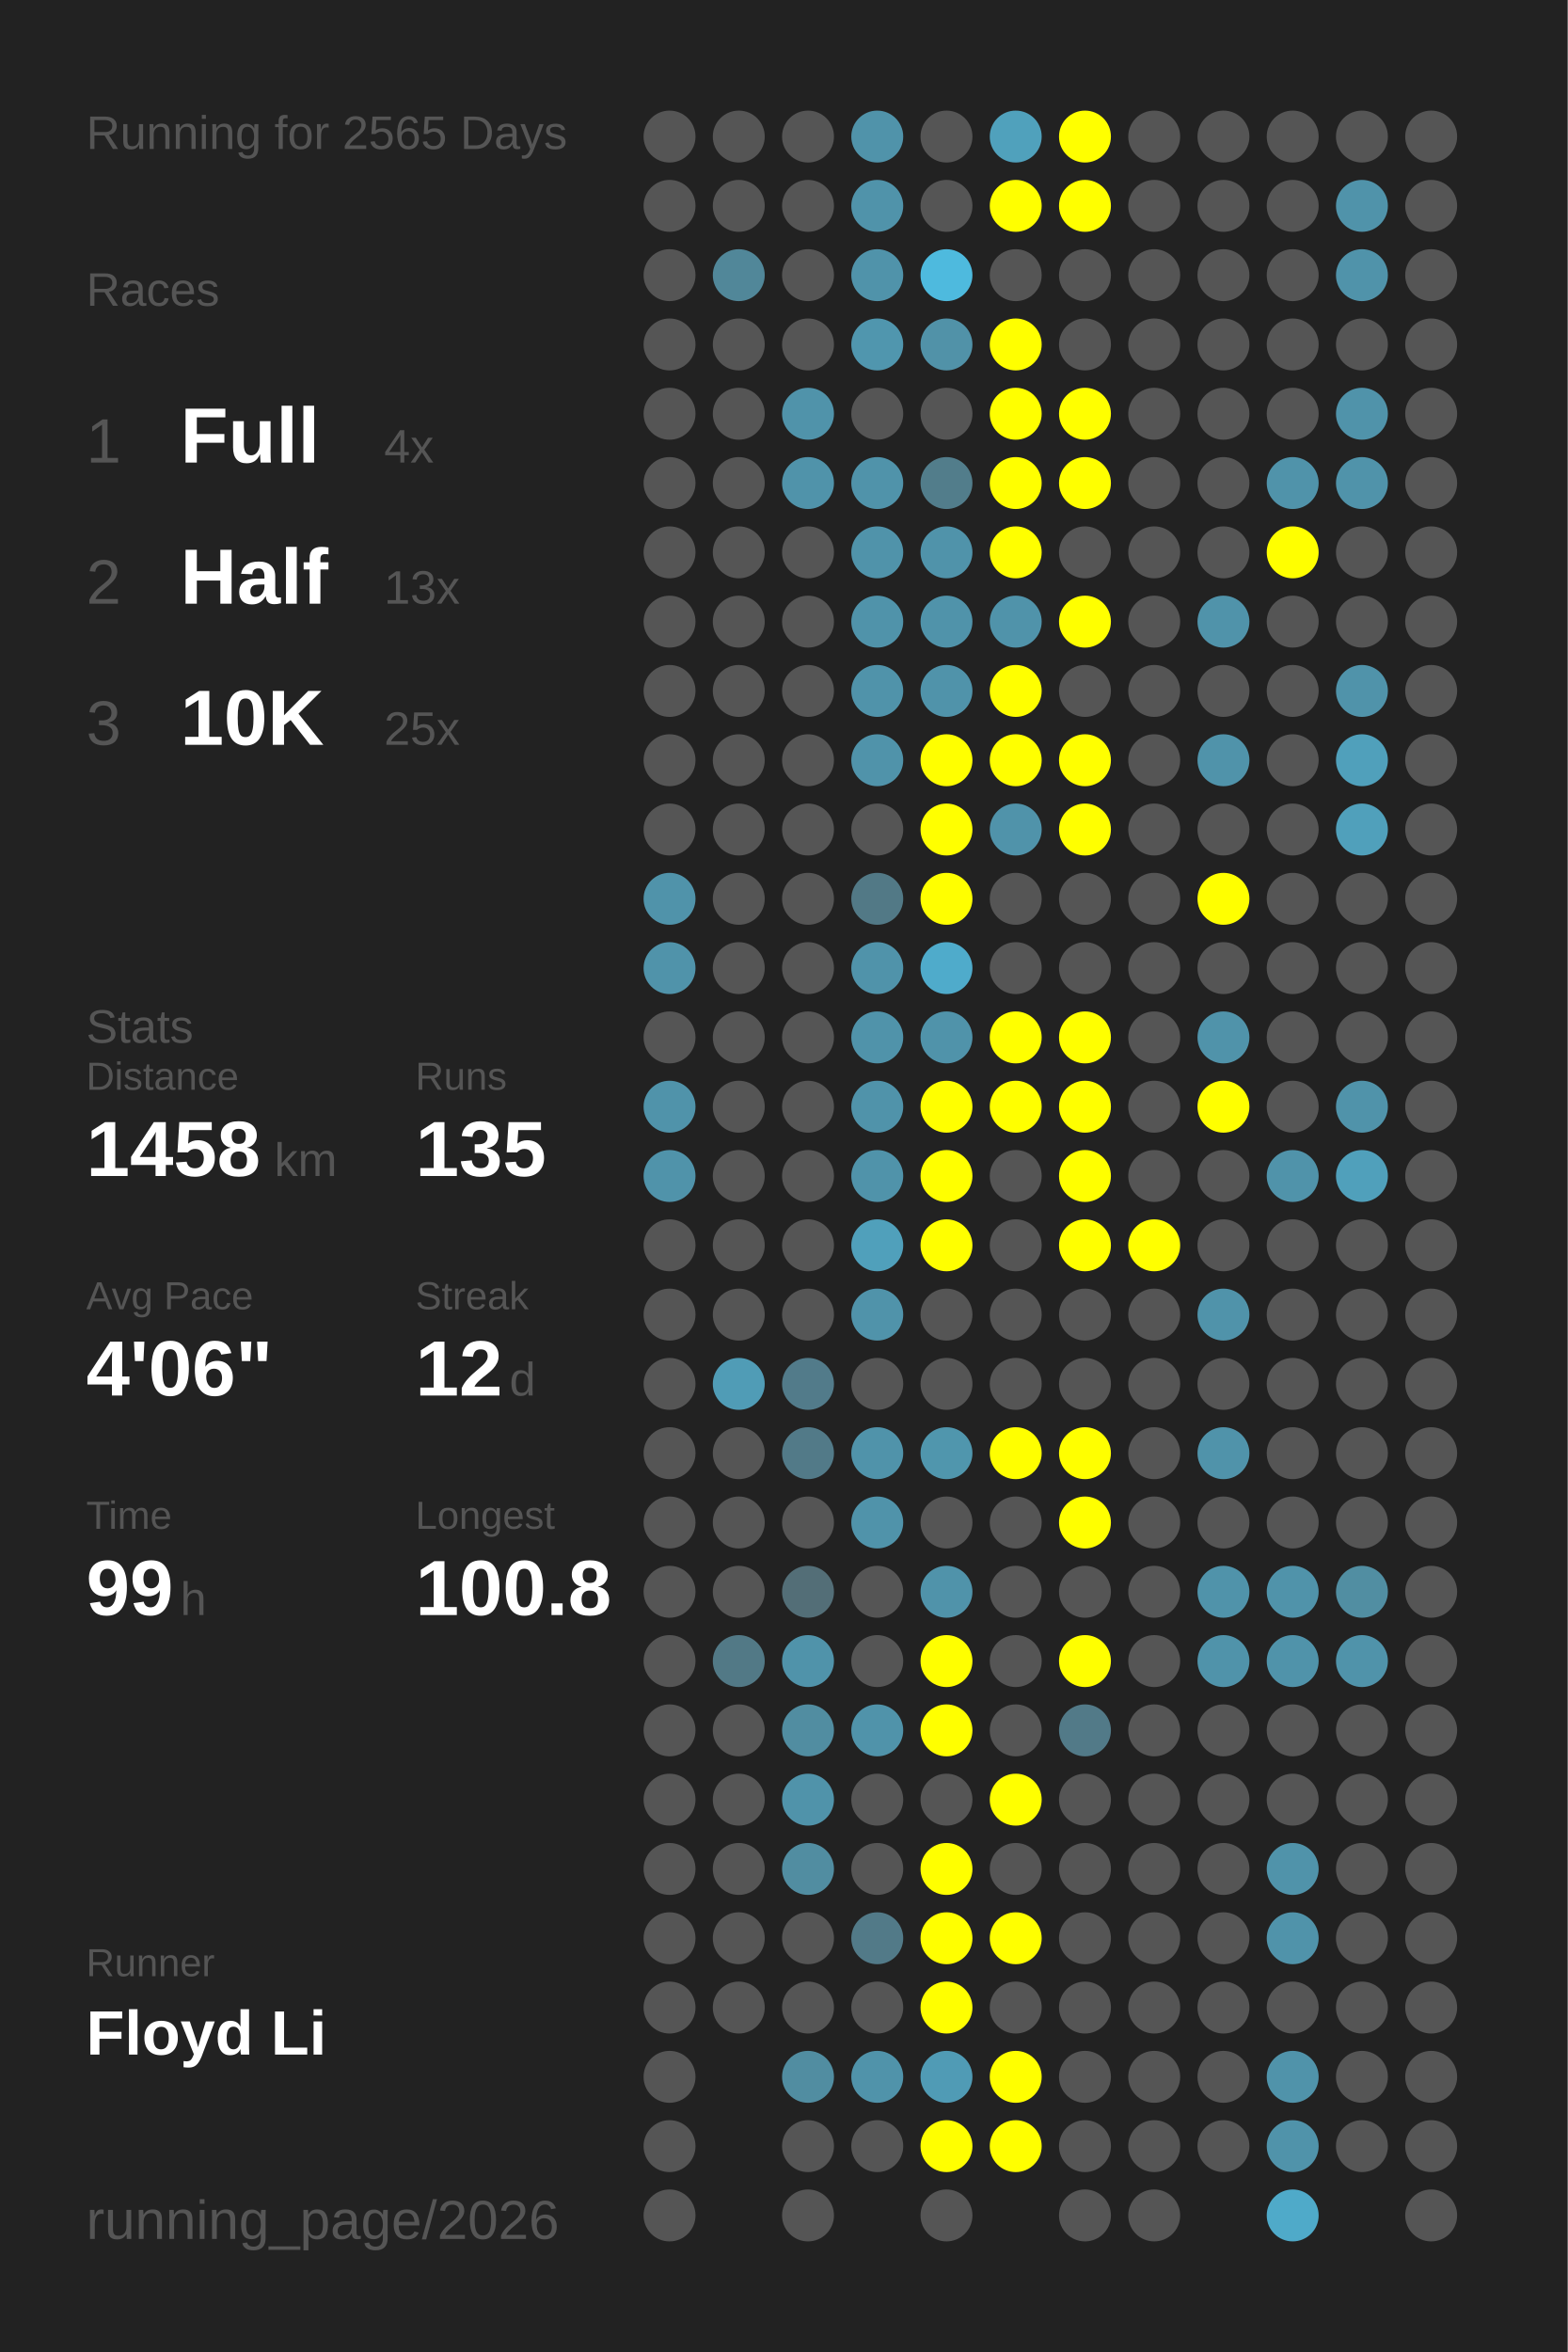
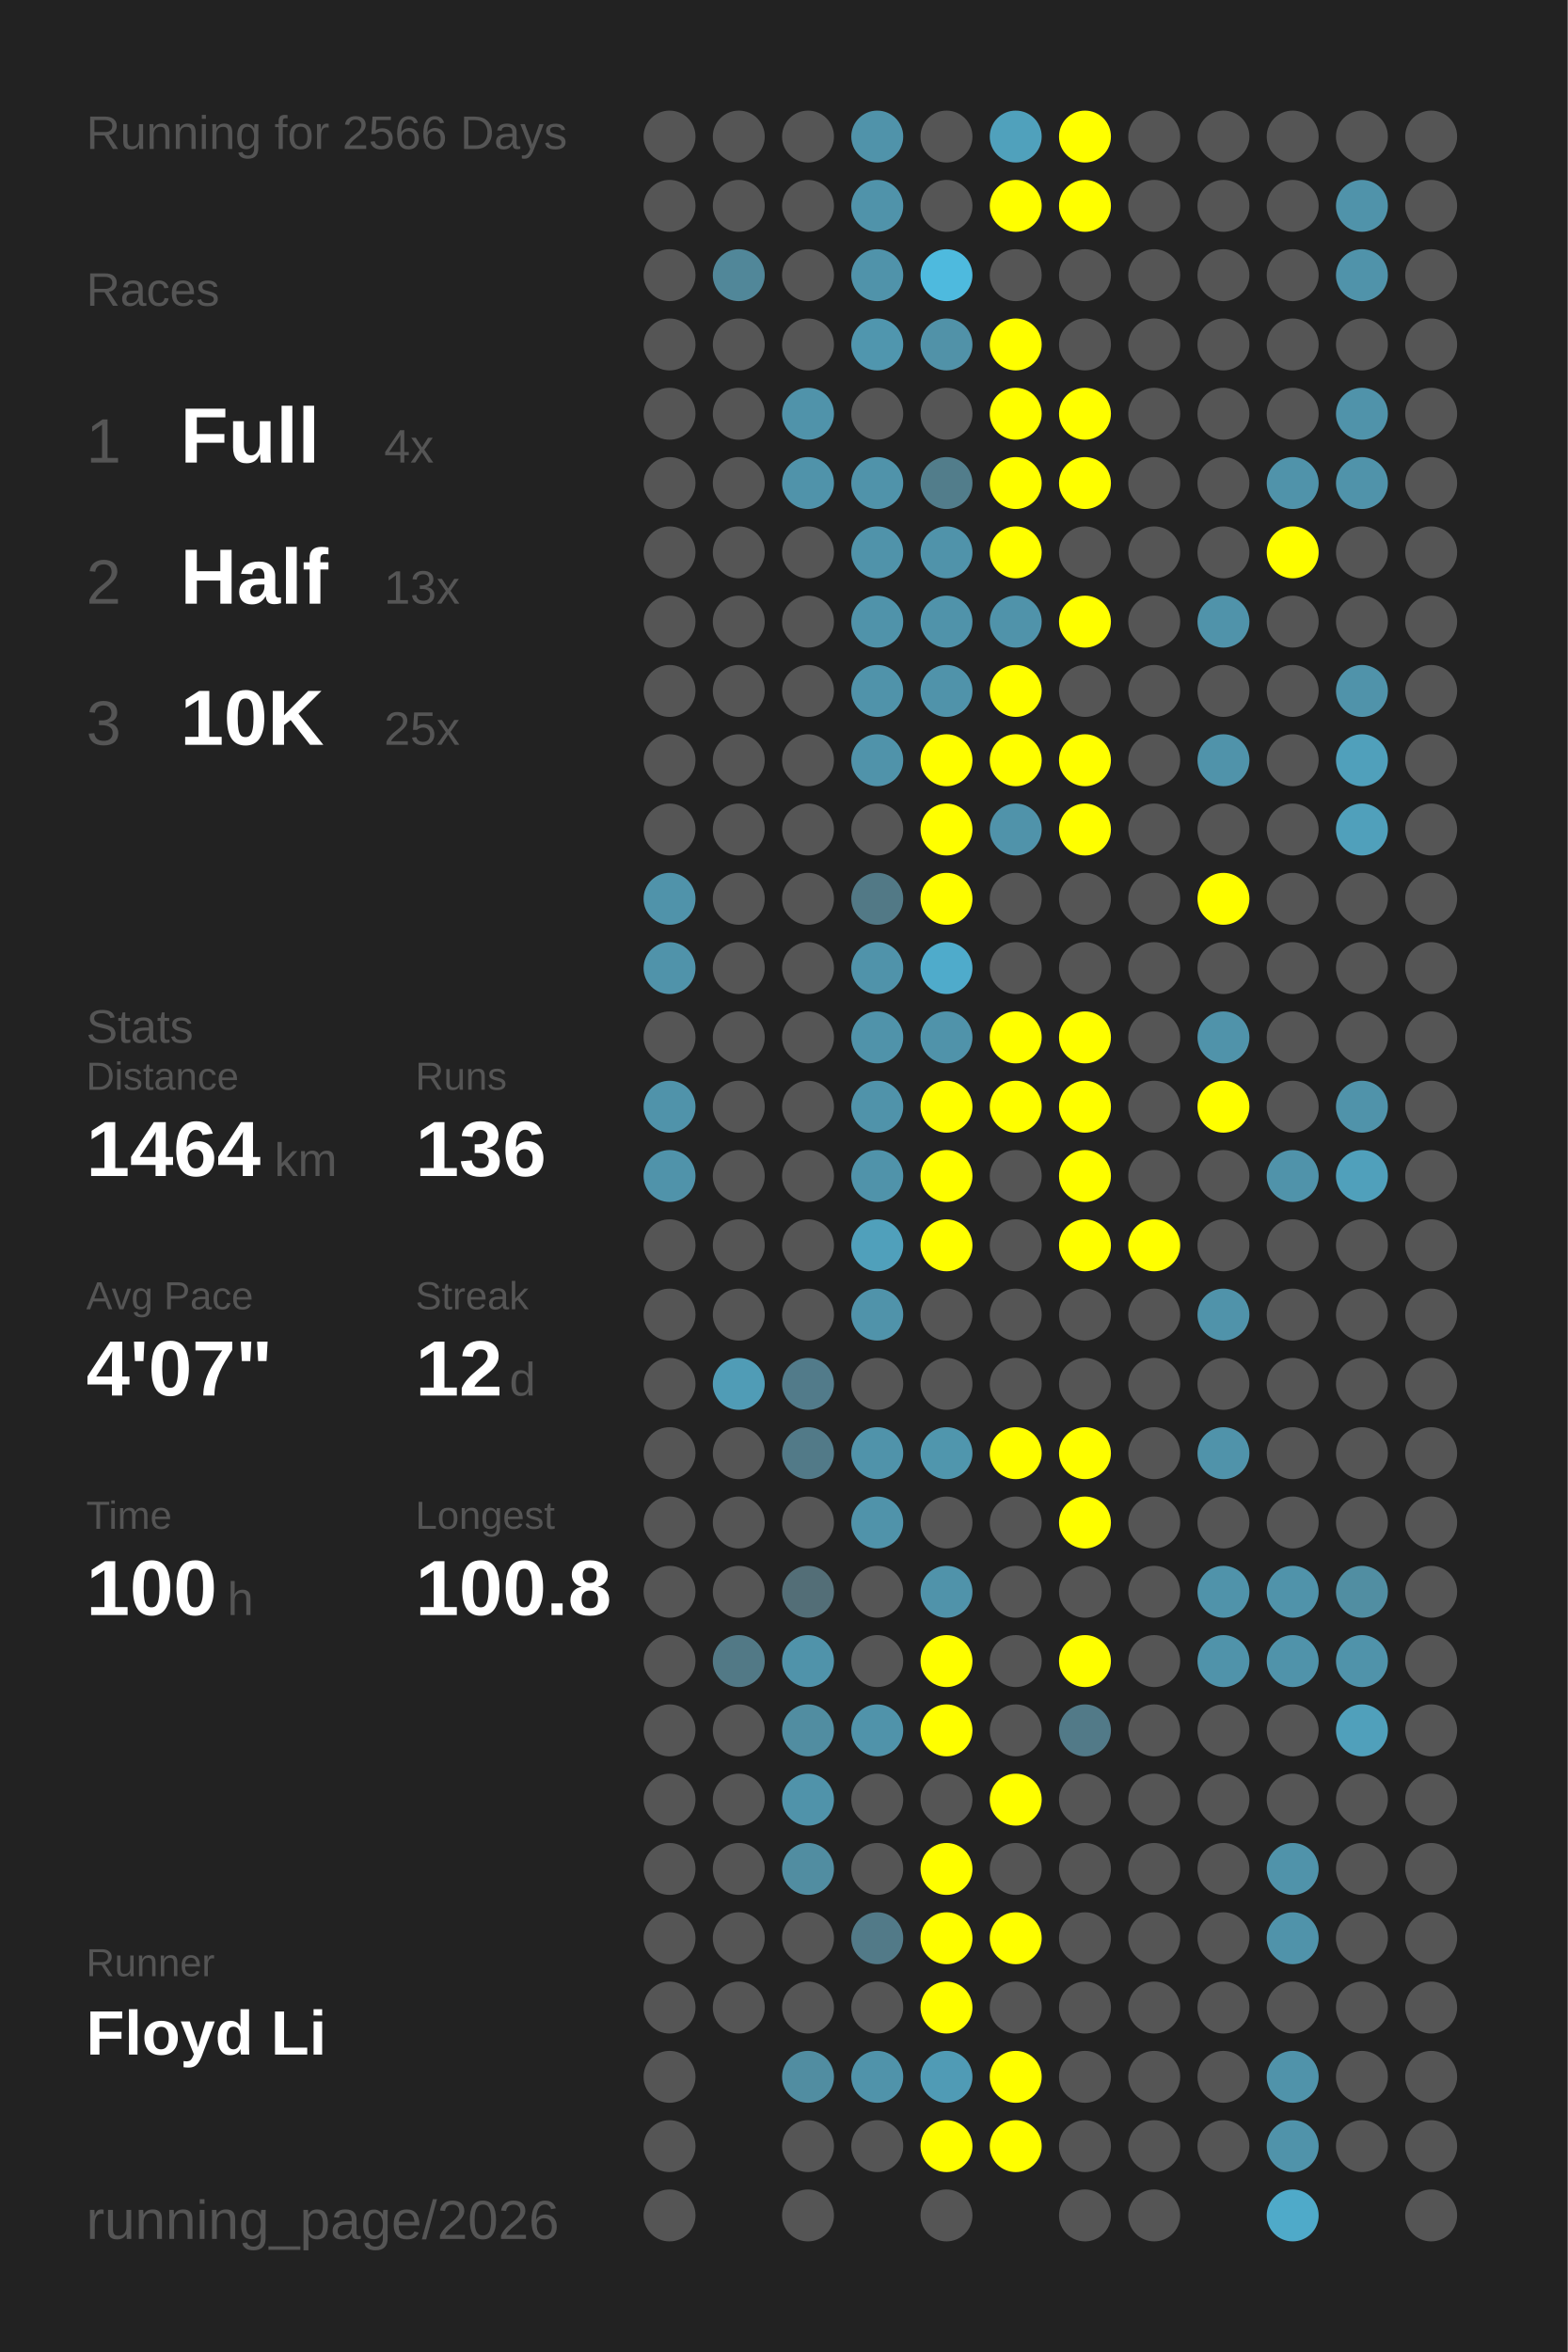
<svg xmlns="http://www.w3.org/2000/svg" baseProfile="full" height="300mm" version="1.1" viewBox="0,0,200,300" width="200mm">
  <defs />
  <rect fill="#222222" height="300" width="200" x="0" y="0" />
-   <text fill="#555555" style="font-size:6px; font-family:Arial;" x="11" y="19">Running for 2565 Days</text>
+   <text fill="#555555" style="font-size:6px; font-family:Arial;" x="11" y="19">Running for 2566 Days</text>
  <text fill="#555555" style="font-size:6px; font-family:Arial;" x="11" y="39">Races</text>
  <text fill="#555555" style="font-size:8px; font-family:Arial;" x="11" y="59">1</text>
  <text fill="#FFFFFF" style="font-size:10px; font-family:Arial; font-weight:bold;" x="23" y="59">Full</text>
  <text fill="#555555" style="font-size:6px; font-family:Arial;" x="49" y="59">4x</text>
  <text fill="#555555" style="font-size:8px; font-family:Arial;" x="11" y="77">2</text>
  <text fill="#FFFFFF" style="font-size:10px; font-family:Arial; font-weight:bold;" x="23" y="77">Half</text>
  <text fill="#555555" style="font-size:6px; font-family:Arial;" x="49" y="77">13x</text>
  <text fill="#555555" style="font-size:8px; font-family:Arial;" x="11" y="95">3</text>
  <text fill="#FFFFFF" style="font-size:10px; font-family:Arial; font-weight:bold;" x="23" y="95">10K</text>
  <text fill="#555555" style="font-size:6px; font-family:Arial;" x="49" y="95">25x</text>
  <text fill="#555555" style="font-size:6px; font-family:Arial;" x="11" y="133">Stats</text>
  <text fill="#555555" style="font-size:5px; font-family:Arial;" x="11" y="139">Distance</text>
-   <text fill="#FFFFFF" style="font-size:10px; font-family:Arial; font-weight:bold;" x="11" y="150">1458</text>
+   <text fill="#FFFFFF" style="font-size:10px; font-family:Arial; font-weight:bold;" x="11" y="150">1464</text>
  <text fill="#555555" style="font-size:6px; font-family:Arial;" x="35" y="150">km</text>
  <text fill="#555555" style="font-size:5px; font-family:Arial;" x="53" y="139">Runs</text>
-   <text fill="#FFFFFF" style="font-size:10px; font-family:Arial; font-weight:bold;" x="53" y="150">135</text>
+   <text fill="#FFFFFF" style="font-size:10px; font-family:Arial; font-weight:bold;" x="53" y="150">136</text>
  <text fill="#555555" style="font-size:5px; font-family:Arial;" x="11" y="167">Avg Pace</text>
-   <text fill="#FFFFFF" style="font-size:10px; font-family:Arial; font-weight:bold;" x="11" y="178">4'06"</text>
+   <text fill="#FFFFFF" style="font-size:10px; font-family:Arial; font-weight:bold;" x="11" y="178">4'07"</text>
  <text fill="#555555" style="font-size:5px; font-family:Arial;" x="53" y="167">Streak</text>
  <text fill="#FFFFFF" style="font-size:10px; font-family:Arial; font-weight:bold;" x="53" y="178">12</text>
  <text fill="#555555" style="font-size:6px; font-family:Arial;" x="65" y="178">d</text>
  <text fill="#555555" style="font-size:5px; font-family:Arial;" x="11" y="195">Time</text>
-   <text fill="#FFFFFF" style="font-size:10px; font-family:Arial; font-weight:bold;" x="11" y="206">99</text>
-   <text fill="#555555" style="font-size:6px; font-family:Arial;" x="23" y="206">h</text>
+   <text fill="#FFFFFF" style="font-size:10px; font-family:Arial; font-weight:bold;" x="11" y="206">100</text>
+   <text fill="#555555" style="font-size:6px; font-family:Arial;" x="29" y="206">h</text>
  <text fill="#555555" style="font-size:5px; font-family:Arial;" x="53" y="195">Longest</text>
  <text fill="#FFFFFF" style="font-size:10px; font-family:Arial; font-weight:bold;" x="53" y="206">100.8</text>
  <text fill="#555555" style="font-size:5px; font-family:Arial;" x="11" y="252.065">Runner</text>
  <text fill="#FFFFFF" style="font-size:8px; font-family:Arial; font-weight:bold;" x="11" y="262.065">Floyd Li</text>
  <text fill="#555555" style="font-size:7px; font-family:Arial;" x="11" y="285.581">running_page/2026</text>
  <circle cx="85.417" cy="17.419" fill="#555555" r="3.312" />
  <circle cx="85.417" cy="26.258" fill="#555555" r="3.312" />
  <circle cx="85.417" cy="35.097" fill="#555555" r="3.312" />
  <circle cx="85.417" cy="43.935" fill="#555555" r="3.312" />
  <circle cx="85.417" cy="52.774" fill="#555555" r="3.312" />
  <circle cx="85.417" cy="61.613" fill="#555555" r="3.312" />
  <circle cx="85.417" cy="70.452" fill="#555555" r="3.312" />
  <circle cx="85.417" cy="79.29" fill="#555555" r="3.312" />
  <circle cx="85.417" cy="88.129" fill="#555555" r="3.312" />
  <circle cx="85.417" cy="96.968" fill="#555555" r="3.312" />
  <circle cx="85.417" cy="105.806" fill="#555555" r="3.312" />
  <circle cx="85.417" cy="114.645" fill="#5093aa" r="3.312" />
  <circle cx="85.417" cy="123.484" fill="#5093aa" r="3.312" />
  <circle cx="85.417" cy="132.323" fill="#555555" r="3.312" />
  <circle cx="85.417" cy="141.161" fill="#5093aa" r="3.312" />
  <circle cx="85.417" cy="150" fill="#5093aa" r="3.312" />
  <circle cx="85.417" cy="158.839" fill="#555555" r="3.312" />
  <circle cx="85.417" cy="167.677" fill="#555555" r="3.312" />
  <circle cx="85.417" cy="176.516" fill="#555555" r="3.312" />
  <circle cx="85.417" cy="185.355" fill="#555555" r="3.312" />
  <circle cx="85.417" cy="194.194" fill="#555555" r="3.312" />
  <circle cx="85.417" cy="203.032" fill="#555555" r="3.312" />
  <circle cx="85.417" cy="211.871" fill="#555555" r="3.312" />
  <circle cx="85.417" cy="220.71" fill="#555555" r="3.312" />
  <circle cx="85.417" cy="229.548" fill="#555555" r="3.312" />
  <circle cx="85.417" cy="238.387" fill="#555555" r="3.312" />
  <circle cx="85.417" cy="247.226" fill="#555555" r="3.312" />
  <circle cx="85.417" cy="256.065" fill="#555555" r="3.312" />
  <circle cx="85.417" cy="264.903" fill="#555555" r="3.312" />
  <circle cx="85.417" cy="273.742" fill="#555555" r="3.312" />
  <circle cx="85.417" cy="282.581" fill="#555555" r="3.312" />
  <circle cx="94.25" cy="17.419" fill="#555555" r="3.312" />
  <circle cx="94.25" cy="26.258" fill="#555555" r="3.312" />
  <circle cx="94.25" cy="35.097" fill="#518799" r="3.312" />
  <circle cx="94.25" cy="43.935" fill="#555555" r="3.312" />
  <circle cx="94.25" cy="52.774" fill="#555555" r="3.312" />
  <circle cx="94.25" cy="61.613" fill="#555555" r="3.312" />
  <circle cx="94.25" cy="70.452" fill="#555555" r="3.312" />
  <circle cx="94.25" cy="79.29" fill="#555555" r="3.312" />
  <circle cx="94.25" cy="88.129" fill="#555555" r="3.312" />
  <circle cx="94.25" cy="96.968" fill="#555555" r="3.312" />
  <circle cx="94.25" cy="105.806" fill="#555555" r="3.312" />
  <circle cx="94.25" cy="114.645" fill="#555555" r="3.312" />
  <circle cx="94.25" cy="123.484" fill="#555555" r="3.312" />
  <circle cx="94.25" cy="132.323" fill="#555555" r="3.312" />
  <circle cx="94.25" cy="141.161" fill="#555555" r="3.312" />
  <circle cx="94.25" cy="150" fill="#555555" r="3.312" />
  <circle cx="94.25" cy="158.839" fill="#555555" r="3.312" />
  <circle cx="94.25" cy="167.677" fill="#555555" r="3.312" />
  <circle cx="94.25" cy="176.516" fill="#509cb6" r="3.312" />
  <circle cx="94.25" cy="185.355" fill="#555555" r="3.312" />
  <circle cx="94.25" cy="194.194" fill="#555555" r="3.312" />
  <circle cx="94.25" cy="203.032" fill="#555555" r="3.312" />
  <circle cx="94.25" cy="211.871" fill="#527986" r="3.312" />
  <circle cx="94.25" cy="220.71" fill="#555555" r="3.312" />
  <circle cx="94.25" cy="229.548" fill="#555555" r="3.312" />
  <circle cx="94.25" cy="238.387" fill="#555555" r="3.312" />
  <circle cx="94.25" cy="247.226" fill="#555555" r="3.312" />
  <circle cx="94.25" cy="256.065" fill="#555555" r="3.312" />
  <circle cx="103.083" cy="17.419" fill="#555555" r="3.312" />
  <circle cx="103.083" cy="26.258" fill="#555555" r="3.312" />
  <circle cx="103.083" cy="35.097" fill="#555555" r="3.312" />
  <circle cx="103.083" cy="43.935" fill="#555555" r="3.312" />
  <circle cx="103.083" cy="52.774" fill="#5093aa" r="3.312" />
  <circle cx="103.083" cy="61.613" fill="#5093aa" r="3.312" />
  <circle cx="103.083" cy="70.452" fill="#555555" r="3.312" />
  <circle cx="103.083" cy="79.29" fill="#555555" r="3.312" />
  <circle cx="103.083" cy="88.129" fill="#555555" r="3.312" />
  <circle cx="103.083" cy="96.968" fill="#555555" r="3.312" />
  <circle cx="103.083" cy="105.806" fill="#555555" r="3.312" />
  <circle cx="103.083" cy="114.645" fill="#555555" r="3.312" />
  <circle cx="103.083" cy="123.484" fill="#555555" r="3.312" />
  <circle cx="103.083" cy="132.323" fill="#555555" r="3.312" />
  <circle cx="103.083" cy="141.161" fill="#555555" r="3.312" />
  <circle cx="103.083" cy="150" fill="#555555" r="3.312" />
  <circle cx="103.083" cy="158.839" fill="#555555" r="3.312" />
  <circle cx="103.083" cy="167.677" fill="#555555" r="3.312" />
  <circle cx="103.083" cy="176.516" fill="#527b8a" r="3.312" />
  <circle cx="103.083" cy="185.355" fill="#527a88" r="3.312" />
  <circle cx="103.083" cy="194.194" fill="#555555" r="3.312" />
  <circle cx="103.083" cy="203.032" fill="#536e77" r="3.312" />
  <circle cx="103.083" cy="211.871" fill="#5093aa" r="3.312" />
  <circle cx="103.083" cy="220.71" fill="#518da1" r="3.312" />
  <circle cx="103.083" cy="229.548" fill="#5093aa" r="3.312" />
  <circle cx="103.083" cy="238.387" fill="#518da1" r="3.312" />
  <circle cx="103.083" cy="247.226" fill="#555555" r="3.312" />
  <circle cx="103.083" cy="256.065" fill="#555555" r="3.312" />
  <circle cx="103.083" cy="264.903" fill="#518da1" r="3.312" />
  <circle cx="103.083" cy="273.742" fill="#555555" r="3.312" />
  <circle cx="103.083" cy="282.581" fill="#555555" r="3.312" />
  <circle cx="111.917" cy="17.419" fill="#5093aa" r="3.312" />
  <circle cx="111.917" cy="26.258" fill="#5093aa" r="3.312" />
  <circle cx="111.917" cy="35.097" fill="#5093aa" r="3.312" />
  <circle cx="111.917" cy="43.935" fill="#5096ae" r="3.312" />
  <circle cx="111.917" cy="52.774" fill="#555555" r="3.312" />
  <circle cx="111.917" cy="61.613" fill="#5093aa" r="3.312" />
  <circle cx="111.917" cy="70.452" fill="#5093aa" r="3.312" />
  <circle cx="111.917" cy="79.29" fill="#5093aa" r="3.312" />
  <circle cx="111.917" cy="88.129" fill="#5093aa" r="3.312" />
  <circle cx="111.917" cy="96.968" fill="#5093aa" r="3.312" />
  <circle cx="111.917" cy="105.806" fill="#555555" r="3.312" />
  <circle cx="111.917" cy="114.645" fill="#527986" r="3.312" />
  <circle cx="111.917" cy="123.484" fill="#5093aa" r="3.312" />
  <circle cx="111.917" cy="132.323" fill="#5093aa" r="3.312" />
  <circle cx="111.917" cy="141.161" fill="#5093aa" r="3.312" />
  <circle cx="111.917" cy="150" fill="#5093aa" r="3.312" />
  <circle cx="111.917" cy="158.839" fill="#50a0bb" r="3.312" />
  <circle cx="111.917" cy="167.677" fill="#5093aa" r="3.312" />
  <circle cx="111.917" cy="176.516" fill="#555555" r="3.312" />
  <circle cx="111.917" cy="185.355" fill="#5093aa" r="3.312" />
  <circle cx="111.917" cy="194.194" fill="#5093aa" r="3.312" />
  <circle cx="111.917" cy="203.032" fill="#555555" r="3.312" />
  <circle cx="111.917" cy="211.871" fill="#555555" r="3.312" />
  <circle cx="111.917" cy="220.71" fill="#5093aa" r="3.312" />
  <circle cx="111.917" cy="229.548" fill="#555555" r="3.312" />
  <circle cx="111.917" cy="238.387" fill="#555555" r="3.312" />
  <circle cx="111.917" cy="247.226" fill="#527a88" r="3.312" />
  <circle cx="111.917" cy="256.065" fill="#555555" r="3.312" />
  <circle cx="111.917" cy="264.903" fill="#5093aa" r="3.312" />
  <circle cx="111.917" cy="273.742" fill="#555555" r="3.312" />
  <circle cx="120.75" cy="17.419" fill="#555555" r="3.312" />
  <circle cx="120.75" cy="26.258" fill="#555555" r="3.312" />
  <circle cx="120.75" cy="35.097" fill="#4ebade" r="3.312" />
  <circle cx="120.75" cy="43.935" fill="#5192a8" r="3.312" />
  <circle cx="120.75" cy="52.774" fill="#555555" r="3.312" />
  <circle cx="120.75" cy="61.613" fill="#527d8b" r="3.312" />
  <circle cx="120.75" cy="70.452" fill="#5093aa" r="3.312" />
  <circle cx="120.75" cy="79.29" fill="#5093aa" r="3.312" />
  <circle cx="120.75" cy="88.129" fill="#5093aa" r="3.312" />
  <circle cx="120.75" cy="96.968" fill="#FFFF00" r="3.312" />
  <circle cx="120.75" cy="105.806" fill="#FFFF00" r="3.312" />
  <circle cx="120.75" cy="114.645" fill="#FFFF00" r="3.312" />
  <circle cx="120.75" cy="123.484" fill="#4fabcb" r="3.312" />
  <circle cx="120.75" cy="132.323" fill="#5093aa" r="3.312" />
  <circle cx="120.75" cy="141.161" fill="#FFFF00" r="3.312" />
  <circle cx="120.75" cy="150" fill="#FFFF00" r="3.312" />
  <circle cx="120.75" cy="158.839" fill="#FFFF00" r="3.312" />
  <circle cx="120.75" cy="167.677" fill="#555555" r="3.312" />
  <circle cx="120.75" cy="176.516" fill="#555555" r="3.312" />
  <circle cx="120.75" cy="185.355" fill="#5096ad" r="3.312" />
  <circle cx="120.75" cy="194.194" fill="#555555" r="3.312" />
  <circle cx="120.75" cy="203.032" fill="#5093aa" r="3.312" />
  <circle cx="120.75" cy="211.871" fill="#FFFF00" r="3.312" />
  <circle cx="120.75" cy="220.71" fill="#FFFF00" r="3.312" />
  <circle cx="120.75" cy="229.548" fill="#555555" r="3.312" />
  <circle cx="120.75" cy="238.387" fill="#FFFF00" r="3.312" />
  <circle cx="120.75" cy="247.226" fill="#FFFF00" r="3.312" />
  <circle cx="120.75" cy="256.065" fill="#FFFF00" r="3.312" />
  <circle cx="120.75" cy="264.903" fill="#509bb5" r="3.312" />
  <circle cx="120.75" cy="273.742" fill="#FFFF00" r="3.312" />
  <circle cx="120.75" cy="282.581" fill="#555555" r="3.312" />
  <circle cx="129.583" cy="17.419" fill="#50a1bc" r="3.312" />
  <circle cx="129.583" cy="26.258" fill="#FFFF00" r="3.312" />
  <circle cx="129.583" cy="35.097" fill="#555555" r="3.312" />
  <circle cx="129.583" cy="43.935" fill="#FFFF00" r="3.312" />
  <circle cx="129.583" cy="52.774" fill="#FFFF00" r="3.312" />
  <circle cx="129.583" cy="61.613" fill="#FFFF00" r="3.312" />
  <circle cx="129.583" cy="70.452" fill="#FFFF00" r="3.312" />
  <circle cx="129.583" cy="79.29" fill="#5093aa" r="3.312" />
  <circle cx="129.583" cy="88.129" fill="#FFFF00" r="3.312" />
  <circle cx="129.583" cy="96.968" fill="#FFFF00" r="3.312" />
  <circle cx="129.583" cy="105.806" fill="#5093aa" r="3.312" />
  <circle cx="129.583" cy="114.645" fill="#555555" r="3.312" />
  <circle cx="129.583" cy="123.484" fill="#555555" r="3.312" />
  <circle cx="129.583" cy="132.323" fill="#FFFF00" r="3.312" />
  <circle cx="129.583" cy="141.161" fill="#FFFF00" r="3.312" />
  <circle cx="129.583" cy="150" fill="#555555" r="3.312" />
  <circle cx="129.583" cy="158.839" fill="#555555" r="3.312" />
  <circle cx="129.583" cy="167.677" fill="#555555" r="3.312" />
  <circle cx="129.583" cy="176.516" fill="#555555" r="3.312" />
  <circle cx="129.583" cy="185.355" fill="#FFFF00" r="3.312" />
  <circle cx="129.583" cy="194.194" fill="#555555" r="3.312" />
  <circle cx="129.583" cy="203.032" fill="#555555" r="3.312" />
  <circle cx="129.583" cy="211.871" fill="#555555" r="3.312" />
  <circle cx="129.583" cy="220.71" fill="#555555" r="3.312" />
  <circle cx="129.583" cy="229.548" fill="#FFFF00" r="3.312" />
  <circle cx="129.583" cy="238.387" fill="#555555" r="3.312" />
  <circle cx="129.583" cy="247.226" fill="#FFFF00" r="3.312" />
  <circle cx="129.583" cy="256.065" fill="#555555" r="3.312" />
  <circle cx="129.583" cy="264.903" fill="#FFFF00" r="3.312" />
  <circle cx="129.583" cy="273.742" fill="#FFFF00" r="3.312" />
  <circle cx="138.417" cy="17.419" fill="#FFFF00" r="3.312" />
  <circle cx="138.417" cy="26.258" fill="#FFFF00" r="3.312" />
  <circle cx="138.417" cy="35.097" fill="#555555" r="3.312" />
  <circle cx="138.417" cy="43.935" fill="#555555" r="3.312" />
  <circle cx="138.417" cy="52.774" fill="#FFFF00" r="3.312" />
  <circle cx="138.417" cy="61.613" fill="#FFFF00" r="3.312" />
  <circle cx="138.417" cy="70.452" fill="#555555" r="3.312" />
  <circle cx="138.417" cy="79.29" fill="#FFFF00" r="3.312" />
  <circle cx="138.417" cy="88.129" fill="#555555" r="3.312" />
  <circle cx="138.417" cy="96.968" fill="#FFFF00" r="3.312" />
  <circle cx="138.417" cy="105.806" fill="#FFFF00" r="3.312" />
  <circle cx="138.417" cy="114.645" fill="#555555" r="3.312" />
  <circle cx="138.417" cy="123.484" fill="#555555" r="3.312" />
  <circle cx="138.417" cy="132.323" fill="#FFFF00" r="3.312" />
  <circle cx="138.417" cy="141.161" fill="#FFFF00" r="3.312" />
  <circle cx="138.417" cy="150" fill="#FFFF00" r="3.312" />
  <circle cx="138.417" cy="158.839" fill="#FFFF00" r="3.312" />
  <circle cx="138.417" cy="167.677" fill="#555555" r="3.312" />
  <circle cx="138.417" cy="176.516" fill="#555555" r="3.312" />
  <circle cx="138.417" cy="185.355" fill="#FFFF00" r="3.312" />
  <circle cx="138.417" cy="194.194" fill="#FFFF00" r="3.312" />
  <circle cx="138.417" cy="203.032" fill="#555555" r="3.312" />
  <circle cx="138.417" cy="211.871" fill="#FFFF00" r="3.312" />
  <circle cx="138.417" cy="220.71" fill="#527a88" r="3.312" />
  <circle cx="138.417" cy="229.548" fill="#555555" r="3.312" />
  <circle cx="138.417" cy="238.387" fill="#555555" r="3.312" />
  <circle cx="138.417" cy="247.226" fill="#555555" r="3.312" />
  <circle cx="138.417" cy="256.065" fill="#555555" r="3.312" />
  <circle cx="138.417" cy="264.903" fill="#555555" r="3.312" />
  <circle cx="138.417" cy="273.742" fill="#555555" r="3.312" />
  <circle cx="138.417" cy="282.581" fill="#555555" r="3.312" />
  <circle cx="147.25" cy="17.419" fill="#555555" r="3.312" />
  <circle cx="147.25" cy="26.258" fill="#555555" r="3.312" />
  <circle cx="147.25" cy="35.097" fill="#555555" r="3.312" />
  <circle cx="147.25" cy="43.935" fill="#555555" r="3.312" />
  <circle cx="147.25" cy="52.774" fill="#555555" r="3.312" />
  <circle cx="147.25" cy="61.613" fill="#555555" r="3.312" />
  <circle cx="147.25" cy="70.452" fill="#555555" r="3.312" />
  <circle cx="147.25" cy="79.29" fill="#555555" r="3.312" />
  <circle cx="147.25" cy="88.129" fill="#555555" r="3.312" />
  <circle cx="147.25" cy="96.968" fill="#555555" r="3.312" />
  <circle cx="147.25" cy="105.806" fill="#555555" r="3.312" />
  <circle cx="147.25" cy="114.645" fill="#555555" r="3.312" />
  <circle cx="147.25" cy="123.484" fill="#555555" r="3.312" />
  <circle cx="147.25" cy="132.323" fill="#555555" r="3.312" />
  <circle cx="147.25" cy="141.161" fill="#555555" r="3.312" />
  <circle cx="147.25" cy="150" fill="#555555" r="3.312" />
  <circle cx="147.25" cy="158.839" fill="#FFFF00" r="3.312" />
  <circle cx="147.25" cy="167.677" fill="#555555" r="3.312" />
  <circle cx="147.25" cy="176.516" fill="#555555" r="3.312" />
  <circle cx="147.25" cy="185.355" fill="#555555" r="3.312" />
  <circle cx="147.25" cy="194.194" fill="#555555" r="3.312" />
  <circle cx="147.25" cy="203.032" fill="#555555" r="3.312" />
  <circle cx="147.25" cy="211.871" fill="#555555" r="3.312" />
  <circle cx="147.25" cy="220.71" fill="#555555" r="3.312" />
  <circle cx="147.25" cy="229.548" fill="#555555" r="3.312" />
  <circle cx="147.25" cy="238.387" fill="#555555" r="3.312" />
  <circle cx="147.25" cy="247.226" fill="#555555" r="3.312" />
  <circle cx="147.25" cy="256.065" fill="#555555" r="3.312" />
  <circle cx="147.25" cy="264.903" fill="#555555" r="3.312" />
  <circle cx="147.25" cy="273.742" fill="#555555" r="3.312" />
  <circle cx="147.25" cy="282.581" fill="#555555" r="3.312" />
  <circle cx="156.083" cy="17.419" fill="#555555" r="3.312" />
  <circle cx="156.083" cy="26.258" fill="#555555" r="3.312" />
  <circle cx="156.083" cy="35.097" fill="#555555" r="3.312" />
  <circle cx="156.083" cy="43.935" fill="#555555" r="3.312" />
  <circle cx="156.083" cy="52.774" fill="#555555" r="3.312" />
  <circle cx="156.083" cy="61.613" fill="#555555" r="3.312" />
  <circle cx="156.083" cy="70.452" fill="#555555" r="3.312" />
  <circle cx="156.083" cy="79.29" fill="#5093aa" r="3.312" />
  <circle cx="156.083" cy="88.129" fill="#555555" r="3.312" />
  <circle cx="156.083" cy="96.968" fill="#5093aa" r="3.312" />
  <circle cx="156.083" cy="105.806" fill="#555555" r="3.312" />
  <circle cx="156.083" cy="114.645" fill="#FFFF00" r="3.312" />
  <circle cx="156.083" cy="123.484" fill="#555555" r="3.312" />
  <circle cx="156.083" cy="132.323" fill="#5093aa" r="3.312" />
  <circle cx="156.083" cy="141.161" fill="#FFFF00" r="3.312" />
  <circle cx="156.083" cy="150" fill="#555555" r="3.312" />
  <circle cx="156.083" cy="158.839" fill="#555555" r="3.312" />
  <circle cx="156.083" cy="167.677" fill="#5093aa" r="3.312" />
  <circle cx="156.083" cy="176.516" fill="#555555" r="3.312" />
  <circle cx="156.083" cy="185.355" fill="#5093aa" r="3.312" />
  <circle cx="156.083" cy="194.194" fill="#555555" r="3.312" />
  <circle cx="156.083" cy="203.032" fill="#5093aa" r="3.312" />
  <circle cx="156.083" cy="211.871" fill="#5093aa" r="3.312" />
  <circle cx="156.083" cy="220.71" fill="#555555" r="3.312" />
  <circle cx="156.083" cy="229.548" fill="#555555" r="3.312" />
  <circle cx="156.083" cy="238.387" fill="#555555" r="3.312" />
  <circle cx="156.083" cy="247.226" fill="#555555" r="3.312" />
  <circle cx="156.083" cy="256.065" fill="#555555" r="3.312" />
  <circle cx="156.083" cy="264.903" fill="#555555" r="3.312" />
  <circle cx="156.083" cy="273.742" fill="#555555" r="3.312" />
  <circle cx="164.917" cy="17.419" fill="#555555" r="3.312" />
  <circle cx="164.917" cy="26.258" fill="#555555" r="3.312" />
  <circle cx="164.917" cy="35.097" fill="#555555" r="3.312" />
  <circle cx="164.917" cy="43.935" fill="#555555" r="3.312" />
  <circle cx="164.917" cy="52.774" fill="#555555" r="3.312" />
  <circle cx="164.917" cy="61.613" fill="#5093aa" r="3.312" />
  <circle cx="164.917" cy="70.452" fill="#FFFF00" r="3.312" />
  <circle cx="164.917" cy="79.29" fill="#555555" r="3.312" />
  <circle cx="164.917" cy="88.129" fill="#555555" r="3.312" />
  <circle cx="164.917" cy="96.968" fill="#555555" r="3.312" />
  <circle cx="164.917" cy="105.806" fill="#555555" r="3.312" />
  <circle cx="164.917" cy="114.645" fill="#555555" r="3.312" />
  <circle cx="164.917" cy="123.484" fill="#555555" r="3.312" />
  <circle cx="164.917" cy="132.323" fill="#555555" r="3.312" />
  <circle cx="164.917" cy="141.161" fill="#555555" r="3.312" />
  <circle cx="164.917" cy="150" fill="#5093aa" r="3.312" />
  <circle cx="164.917" cy="158.839" fill="#555555" r="3.312" />
  <circle cx="164.917" cy="167.677" fill="#555555" r="3.312" />
  <circle cx="164.917" cy="176.516" fill="#555555" r="3.312" />
  <circle cx="164.917" cy="185.355" fill="#555555" r="3.312" />
  <circle cx="164.917" cy="194.194" fill="#555555" r="3.312" />
  <circle cx="164.917" cy="203.032" fill="#5093aa" r="3.312" />
  <circle cx="164.917" cy="211.871" fill="#5093aa" r="3.312" />
  <circle cx="164.917" cy="220.71" fill="#555555" r="3.312" />
  <circle cx="164.917" cy="229.548" fill="#555555" r="3.312" />
  <circle cx="164.917" cy="238.387" fill="#5093aa" r="3.312" />
  <circle cx="164.917" cy="247.226" fill="#5093aa" r="3.312" />
  <circle cx="164.917" cy="256.065" fill="#555555" r="3.312" />
  <circle cx="164.917" cy="264.903" fill="#5093aa" r="3.312" />
  <circle cx="164.917" cy="273.742" fill="#5093aa" r="3.312" />
  <circle cx="164.917" cy="282.581" fill="#4faac9" r="3.312" />
  <circle cx="173.75" cy="17.419" fill="#555555" r="3.312" />
  <circle cx="173.75" cy="26.258" fill="#5093aa" r="3.312" />
  <circle cx="173.75" cy="35.097" fill="#5093aa" r="3.312" />
  <circle cx="173.75" cy="43.935" fill="#555555" r="3.312" />
  <circle cx="173.75" cy="52.774" fill="#5093aa" r="3.312" />
  <circle cx="173.75" cy="61.613" fill="#5093aa" r="3.312" />
  <circle cx="173.75" cy="70.452" fill="#555555" r="3.312" />
  <circle cx="173.75" cy="79.29" fill="#555555" r="3.312" />
  <circle cx="173.75" cy="88.129" fill="#5093aa" r="3.312" />
  <circle cx="173.75" cy="96.968" fill="#50a0bb" r="3.312" />
  <circle cx="173.75" cy="105.806" fill="#50a0bb" r="3.312" />
  <circle cx="173.75" cy="114.645" fill="#555555" r="3.312" />
  <circle cx="173.75" cy="123.484" fill="#555555" r="3.312" />
  <circle cx="173.75" cy="132.323" fill="#555555" r="3.312" />
  <circle cx="173.75" cy="141.161" fill="#5093aa" r="3.312" />
  <circle cx="173.75" cy="150" fill="#50a0bb" r="3.312" />
  <circle cx="173.75" cy="158.839" fill="#555555" r="3.312" />
  <circle cx="173.75" cy="167.677" fill="#555555" r="3.312" />
  <circle cx="173.75" cy="176.516" fill="#555555" r="3.312" />
  <circle cx="173.75" cy="185.355" fill="#555555" r="3.312" />
  <circle cx="173.75" cy="194.194" fill="#555555" r="3.312" />
  <circle cx="173.75" cy="203.032" fill="#518ea2" r="3.312" />
  <circle cx="173.75" cy="211.871" fill="#5093aa" r="3.312" />
-   <circle cx="173.75" cy="220.71" fill="#555555" r="3.312" />
+   <circle cx="173.75" cy="220.71" fill="#50a0bb" r="3.312" />
  <circle cx="173.75" cy="229.548" fill="#555555" r="3.312" />
  <circle cx="173.75" cy="238.387" fill="#555555" r="3.312" />
  <circle cx="173.75" cy="247.226" fill="#555555" r="3.312" />
  <circle cx="173.75" cy="256.065" fill="#555555" r="3.312" />
  <circle cx="173.75" cy="264.903" fill="#555555" r="3.312" />
  <circle cx="173.75" cy="273.742" fill="#555555" r="3.312" />
  <circle cx="182.583" cy="17.419" fill="#555555" r="3.312" />
  <circle cx="182.583" cy="26.258" fill="#555555" r="3.312" />
  <circle cx="182.583" cy="35.097" fill="#555555" r="3.312" />
  <circle cx="182.583" cy="43.935" fill="#555555" r="3.312" />
  <circle cx="182.583" cy="52.774" fill="#555555" r="3.312" />
  <circle cx="182.583" cy="61.613" fill="#555555" r="3.312" />
  <circle cx="182.583" cy="70.452" fill="#555555" r="3.312" />
  <circle cx="182.583" cy="79.29" fill="#555555" r="3.312" />
  <circle cx="182.583" cy="88.129" fill="#555555" r="3.312" />
  <circle cx="182.583" cy="96.968" fill="#555555" r="3.312" />
  <circle cx="182.583" cy="105.806" fill="#555555" r="3.312" />
  <circle cx="182.583" cy="114.645" fill="#555555" r="3.312" />
  <circle cx="182.583" cy="123.484" fill="#555555" r="3.312" />
  <circle cx="182.583" cy="132.323" fill="#555555" r="3.312" />
  <circle cx="182.583" cy="141.161" fill="#555555" r="3.312" />
  <circle cx="182.583" cy="150" fill="#555555" r="3.312" />
  <circle cx="182.583" cy="158.839" fill="#555555" r="3.312" />
  <circle cx="182.583" cy="167.677" fill="#555555" r="3.312" />
  <circle cx="182.583" cy="176.516" fill="#555555" r="3.312" />
  <circle cx="182.583" cy="185.355" fill="#555555" r="3.312" />
  <circle cx="182.583" cy="194.194" fill="#555555" r="3.312" />
  <circle cx="182.583" cy="203.032" fill="#555555" r="3.312" />
  <circle cx="182.583" cy="211.871" fill="#555555" r="3.312" />
  <circle cx="182.583" cy="220.71" fill="#555555" r="3.312" />
  <circle cx="182.583" cy="229.548" fill="#555555" r="3.312" />
  <circle cx="182.583" cy="238.387" fill="#555555" r="3.312" />
  <circle cx="182.583" cy="247.226" fill="#555555" r="3.312" />
  <circle cx="182.583" cy="256.065" fill="#555555" r="3.312" />
  <circle cx="182.583" cy="264.903" fill="#555555" r="3.312" />
  <circle cx="182.583" cy="273.742" fill="#555555" r="3.312" />
  <circle cx="182.583" cy="282.581" fill="#555555" r="3.312" />
</svg>
